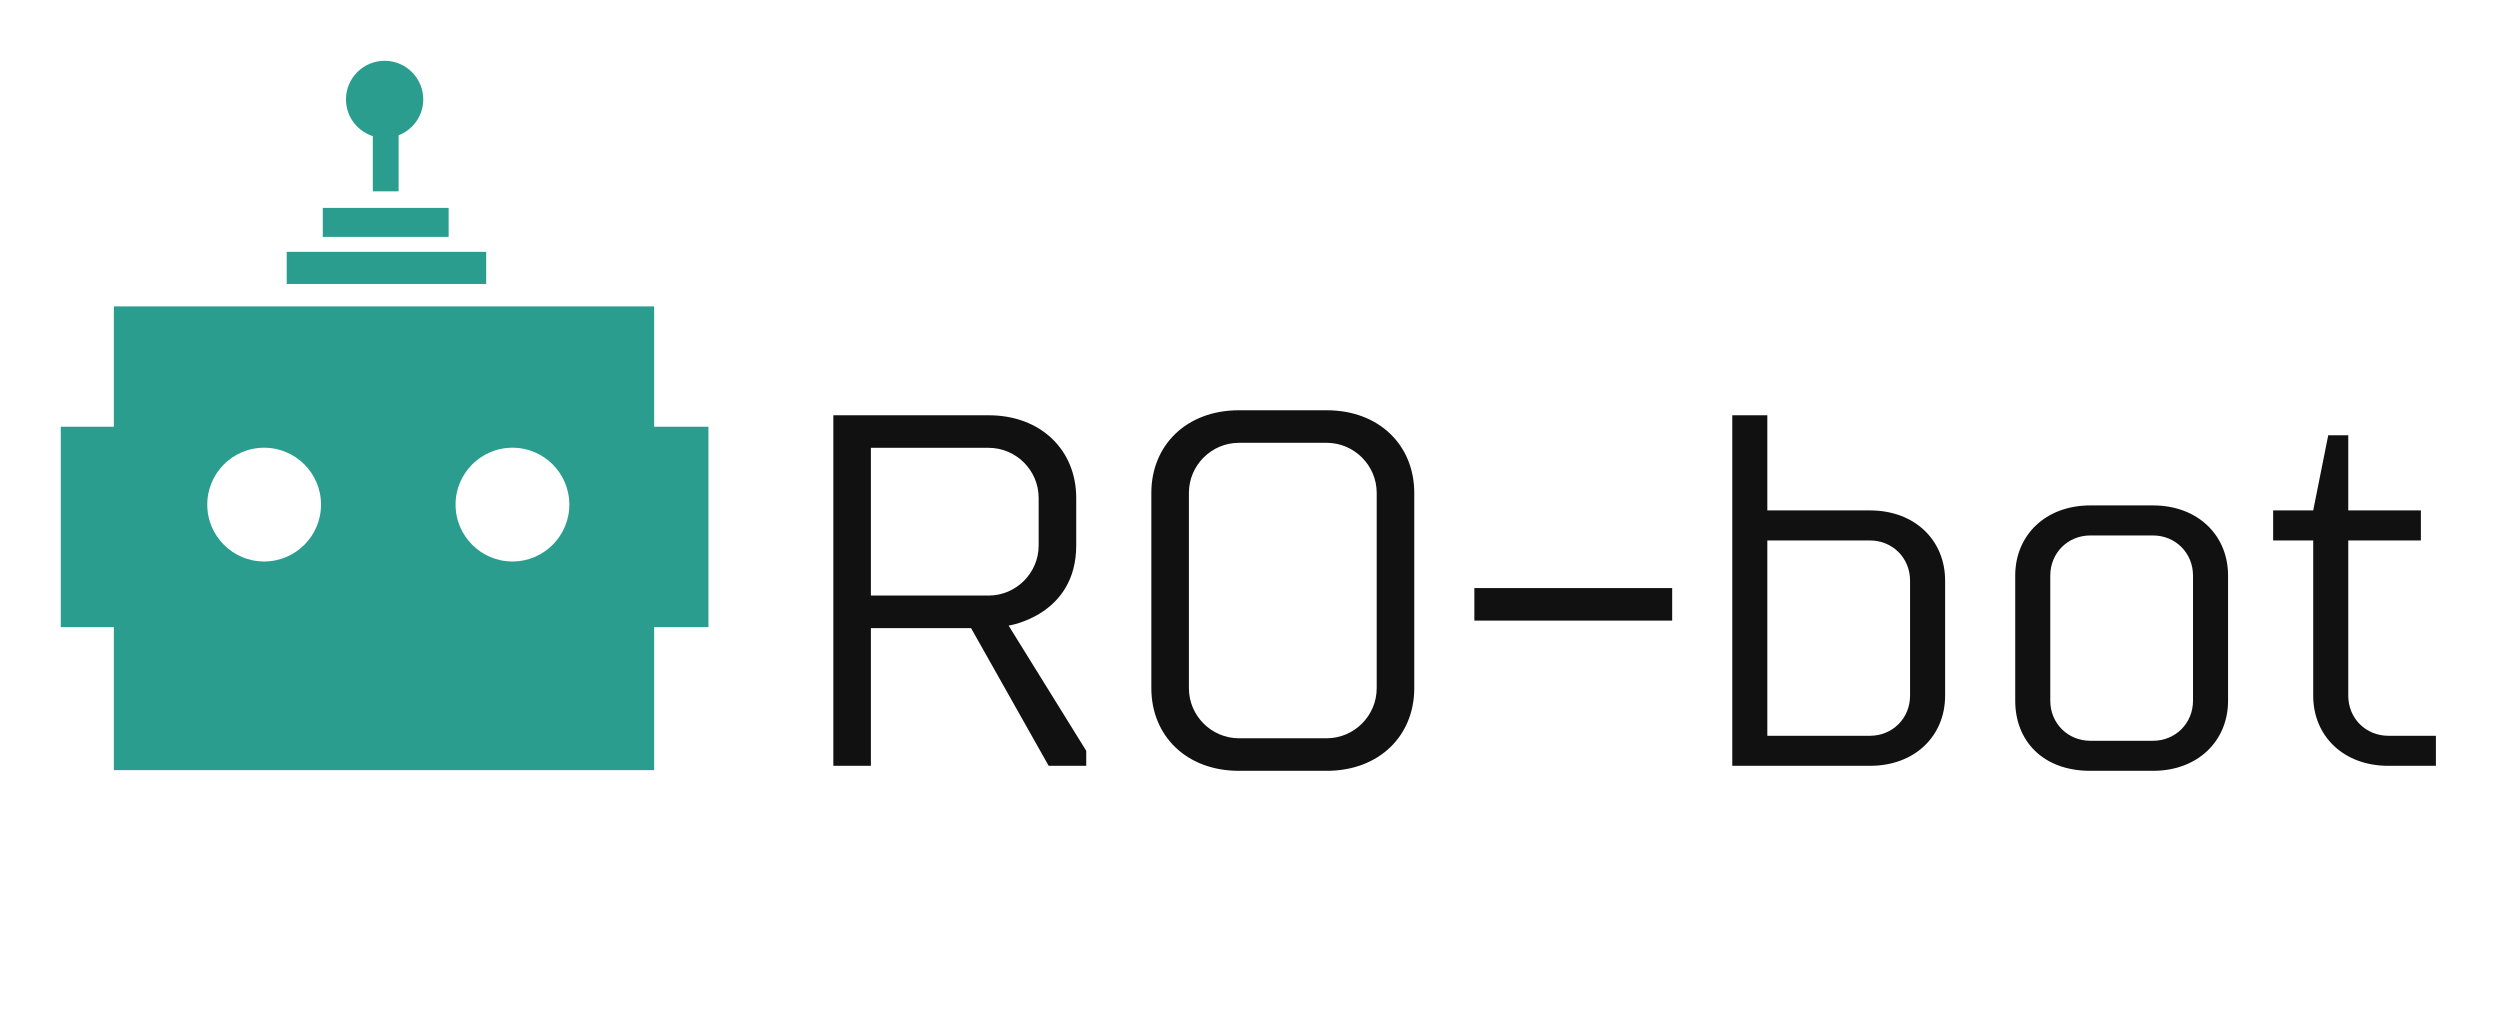
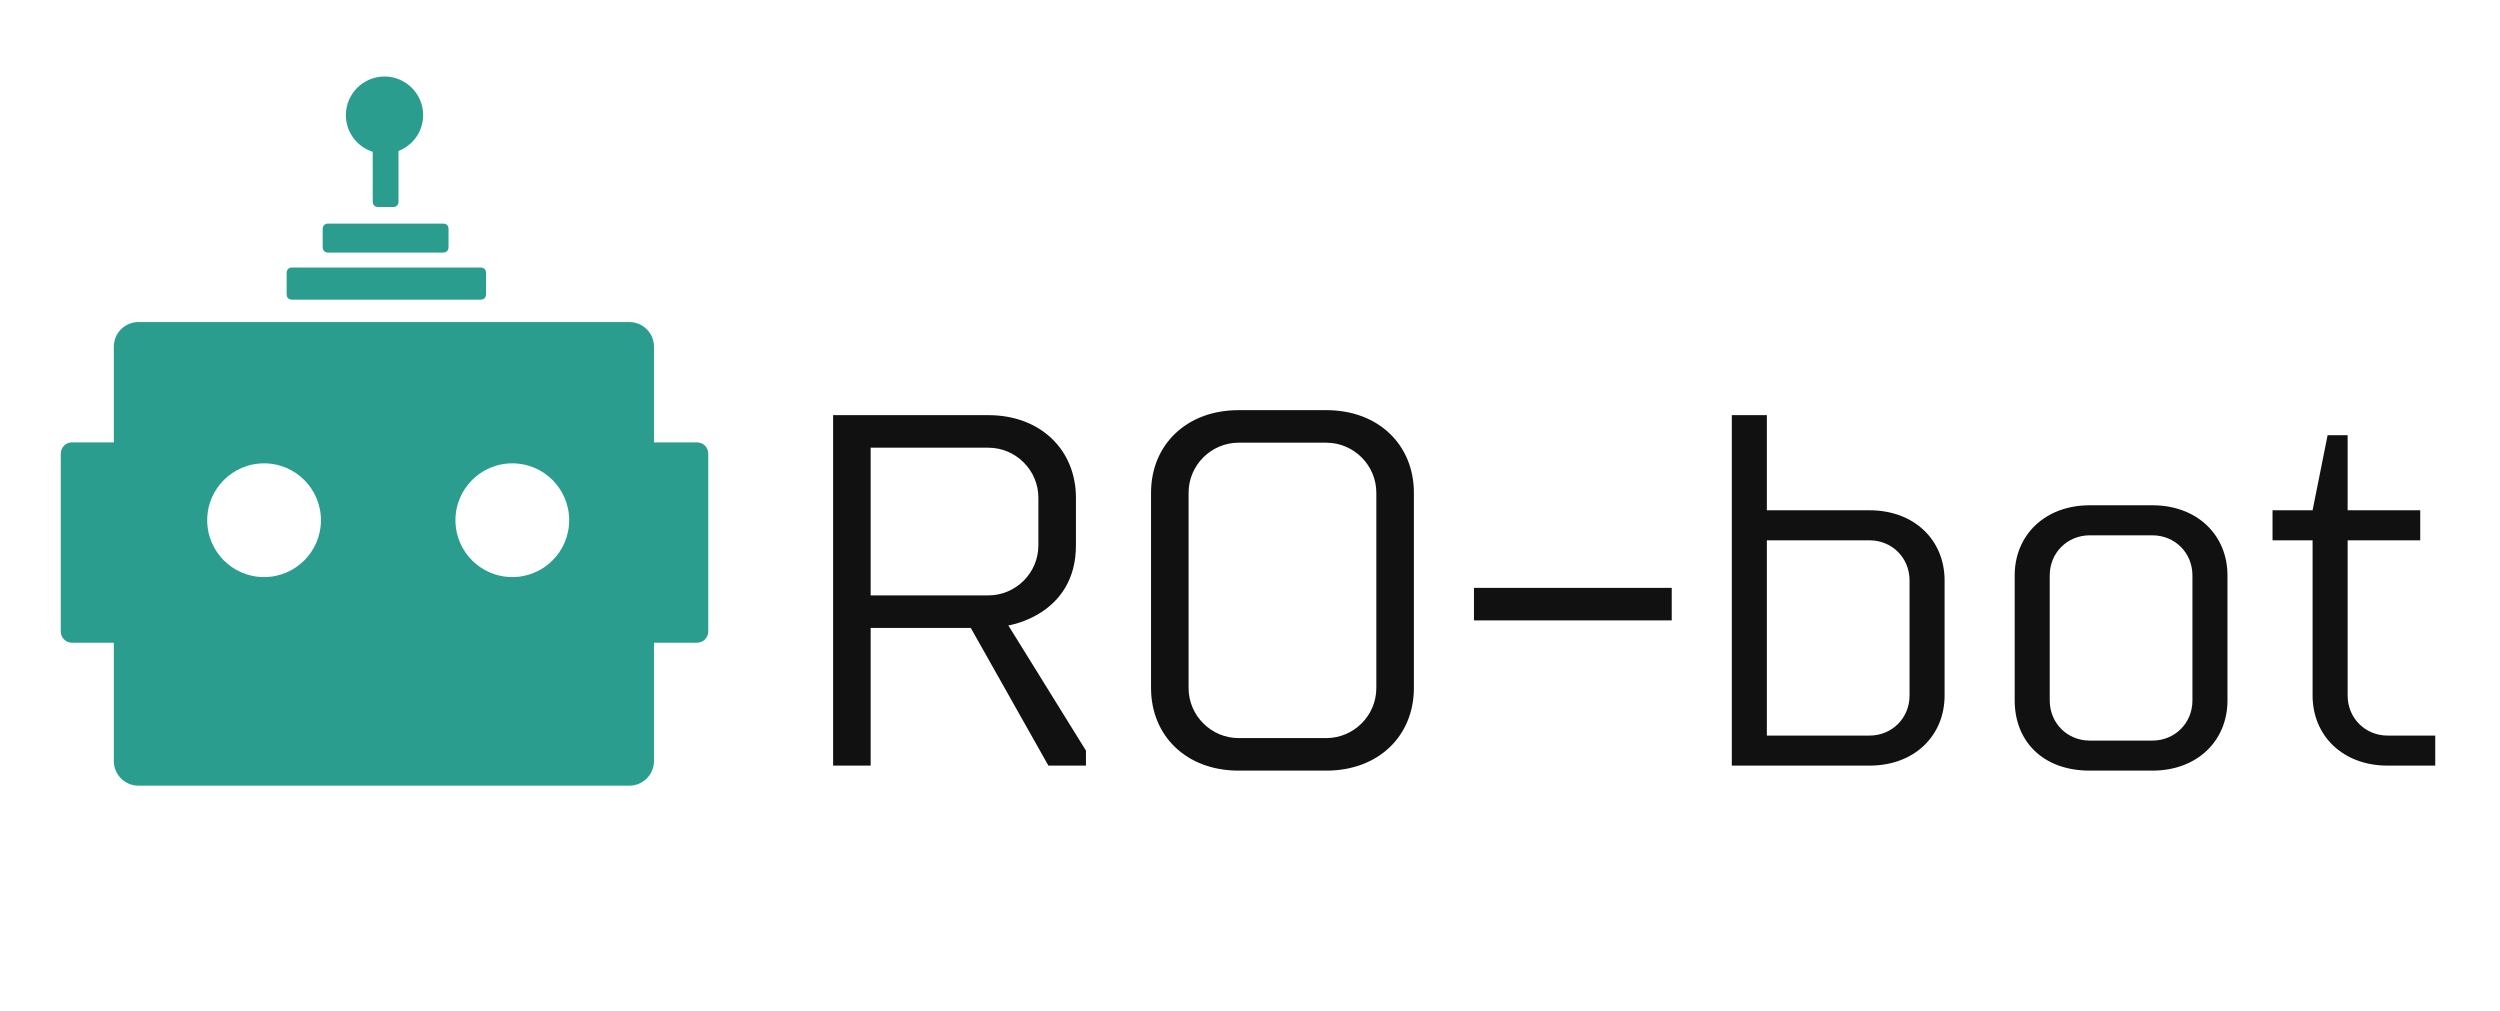
- <svg xmlns="http://www.w3.org/2000/svg" version="1.1" width="3162.162" height="1278.305" viewBox="0 -218.919 3162.162 1278.305">
-   <g transform="scale(8.108108) translate(10, 10)">
-     <defs id="SvgjsDefs1845" />
-     <g id="SvgjsG1846" featureKey="xJRin6-0" transform="matrix(1.230709,0,0,1.230709,-11.53543,-32.16159)" fill="#2a9d8f">
-       <path stroke="#2a9d8f" stroke-width="0.84" stroke-miterlimit="10" d="M90.627,50.581h-6.881V35.326H16.098v15.255H9.373v24.562  h6.725v18.125h67.648V75.143h6.881V50.581z M34.729,67.66c-4.214,0-7.629-3.417-7.629-7.63c0-4.214,3.416-7.63,7.629-7.63  s7.629,3.416,7.629,7.63C42.358,64.243,38.943,67.66,34.729,67.66z M66.205,67.66c-4.213,0-7.631-3.417-7.631-7.63  c0-4.214,3.418-7.63,7.631-7.63s7.629,3.416,7.629,7.63C73.834,64.243,70.418,67.66,66.205,67.66z" />
-       <rect x="38.011" y="28.412" stroke="#2a9d8f" stroke-width="0.84" stroke-miterlimit="10" width="24.444" height="3.232" />
-       <rect x="42.581" y="22.841" stroke="#2a9d8f" stroke-width="0.84" stroke-miterlimit="10" width="15.116" height="2.835" />
-       <path stroke="#2a9d8f" stroke-width="0.84" stroke-miterlimit="10" d="M54.479,8.673c0-2.474-2.004-4.479-4.478-4.479  c-2.473,0-4.479,2.005-4.479,4.479c0,2.1,1.452,3.849,3.403,4.333v6.896h2.43v-6.981C53.16,12.345,54.479,10.671,54.479,8.673z" />
-     </g>
-     <g id="SvgjsG1847" featureKey="tgvQcv-0" transform="matrix(3.90625,0,0,3.90625,112.1875,4.34375)" fill="#111111">
-       <path d="M3.5 20 l-1.5 0 l0 -14 l6.2 0 c2.1 0 3.5 1.4 3.5 3.3 l0 1.9 c0 2.8 -2.7 3.2 -2.7 3.2 l3.1 5 l0 0.6 l-1.5 0 l-3.1 -5.5 l-4 0 l0 5.5 z M8.2 7.3 l-4.7 0 l0 5.9 l4.7 0 c1.1 0 2 -0.9 2 -2 l0 -1.9 c0 -1.1 -0.9 -2 -2 -2 z M14.7 16.9 l0 -7.8 c0 -1.9 1.4 -3.3 3.5 -3.3 l3.5 0 c2.1 0 3.5 1.4 3.5 3.3 l0 7.8 c0 1.9 -1.4 3.3 -3.5 3.3 l-3.5 0 c-2.1 0 -3.5 -1.4 -3.5 -3.3 z M23.7 16.9 l0 -7.8 c0 -1.1 -0.9 -2 -2 -2 l-3.5 0 c-1.1 0 -2 0.9 -2 2 l0 7.8 c0 1.1 0.9 2 2 2 l3.5 0 c1.1 0 2 -0.9 2 -2 z M35.5 12.9 l0 1.3 l-7.9 0 l0 -1.3 l7.9 0 z M39.3 6 l0 3.8 l4.1 0 c1.8 0 3 1.2 3 2.8 l0 4.6 c0 1.6 -1.2 2.8 -3 2.8 l-5.5 0 l0 -14 l1.4 0 z M43.4 11 l-4.1 0 l0 7.8 l4.1 0 c0.9 0 1.6 -0.7 1.6 -1.6 l0 -4.6 c0 -0.9 -0.7 -1.6 -1.6 -1.6 z M50.6 12.4 l0 5 c0 0.9 0.7 1.6 1.6 1.6 l2.5 0 c0.9 0 1.6 -0.7 1.6 -1.6 l0 -5 c0 -0.9 -0.7 -1.6 -1.6 -1.6 l-2.5 0 c-0.9 0 -1.6 0.7 -1.6 1.6 z M49.2 17.4 l0 -5 c0 -1.6 1.2 -2.8 3 -2.8 l2.5 0 c1.8 0 3 1.2 3 2.8 l0 5 c0 1.6 -1.2 2.8 -3 2.8 l-2.5 0 c-1.9 0 -3 -1.2 -3 -2.8 z M59.5 11 l0 -1.2 l1.6 0 l0.6 -3 l0.8 0 l0 3 l2.9 0 l0 1.2 l-2.9 0 l0 6.2 c0 0.9 0.7 1.6 1.6 1.6 l1.9 0 l0 1.2 l-1.9 0 c-1.8 0 -3 -1.2 -3 -2.8 l0 -6.2 l-1.6 0 z" />
-     </g>
-   </g>
+ <svg xmlns="http://www.w3.org/2000/svg" width="3163" height="1279" viewBox="0 0 3163 1279" fill="none">
+   <path d="M891.892 573.883C891.892 568.36 887.415 563.883 881.892 563.883H823.228V438.657C823.228 423.746 811.14 411.657 796.228 411.657H175.188C160.276 411.657 148.188 423.746 148.188 438.657V563.883H91.081C85.558 563.883 81.081 568.36 81.081 573.883V798.98C81.081 804.503 85.558 808.98 91.081 808.98H148.188V962.844C148.188 977.756 160.276 989.844 175.188 989.844H796.228C811.14 989.844 823.228 977.756 823.228 962.844V808.98H881.892C887.415 808.98 891.892 804.503 891.892 798.98V573.883ZM334.101 734.309C292.051 734.309 257.974 700.212 257.974 658.171C257.974 616.121 292.061 582.034 334.101 582.034C376.142 582.034 410.229 616.121 410.229 658.171C410.229 700.212 376.152 734.309 334.101 734.309ZM648.192 734.309C606.151 734.309 572.044 700.212 572.044 658.171C572.044 616.121 606.151 582.034 648.192 582.034C690.232 582.034 724.319 616.121 724.319 658.171C724.319 700.212 690.232 734.309 648.192 734.309Z" fill="#2A9D8F" stroke="#2A9D8F" stroke-width="8.379" stroke-miterlimit="10" />
+   <path d="M608.771 342.665H368.852C367.747 342.665 366.852 343.56 366.852 344.665V372.916C366.852 374.02 367.747 374.916 368.852 374.916H608.771C609.876 374.916 610.771 374.02 610.771 372.916V344.665C610.771 343.56 609.876 342.665 608.771 342.665Z" fill="#2A9D8F" stroke="#2A9D8F" stroke-width="8.379" stroke-miterlimit="10" />
+   <path d="M561.293 287.073H414.455C413.35 287.073 412.455 287.969 412.455 289.073V313.363C412.455 314.467 413.35 315.363 414.455 315.363H561.293C562.397 315.363 563.293 314.467 563.293 313.363V289.073C563.293 287.969 562.397 287.073 561.293 287.073Z" fill="#2A9D8F" stroke="#2A9D8F" stroke-width="8.379" stroke-miterlimit="10" />
+   <path d="M531.181 145.695C531.181 121.007 511.184 101 486.496 101C461.819 101 441.802 121.007 441.802 145.695C441.802 166.65 456.291 184.103 475.759 188.932V255.746C475.759 256.85 476.655 257.746 477.759 257.746H498.008C499.112 257.746 500.008 256.85 500.008 255.746V188.084C518.019 182.337 531.181 165.632 531.181 145.695Z" fill="#2A9D8F" stroke="#2A9D8F" stroke-width="8.379" stroke-miterlimit="10" />
+   <path d="M1101.56 968.666H1054.05V525.253H1250.42C1316.93 525.253 1361.28 569.595 1361.28 629.772V689.949C1361.28 778.632 1275.76 791.301 1275.76 791.301L1373.94 949.662V968.666H1326.44L1228.25 794.468H1101.56V968.666ZM1250.42 566.427H1101.56V753.294H1250.42C1285.26 753.294 1313.77 724.789 1313.77 689.949V629.772C1313.77 594.932 1285.26 566.427 1250.42 566.427ZM1456.29 870.481V623.438C1456.29 563.26 1500.63 518.919 1567.15 518.919H1678C1744.51 518.919 1788.85 563.26 1788.85 623.438V870.481C1788.85 930.659 1744.51 975 1678 975H1567.15C1500.63 975 1456.29 930.659 1456.29 870.481ZM1741.34 870.481V623.438C1741.34 588.598 1712.84 560.093 1678 560.093H1567.15C1532.31 560.093 1503.8 588.598 1503.8 623.438V870.481C1503.8 905.321 1532.31 933.826 1567.15 933.826H1678C1712.84 933.826 1741.34 905.321 1741.34 870.481ZM2115.08 743.792V784.966H1864.87V743.792H2115.08ZM2235.43 525.253V645.608H2365.29C2422.3 645.608 2460.3 683.615 2460.3 734.291V879.983C2460.3 930.659 2422.3 968.666 2365.29 968.666H2191.09V525.253H2235.43ZM2365.29 683.615H2235.43V930.659H2365.29C2393.79 930.659 2415.96 908.488 2415.96 879.983V734.291C2415.96 705.786 2393.79 683.615 2365.29 683.615ZM2593.33 727.956V886.318C2593.33 914.823 2615.5 936.993 2644 936.993H2723.18C2751.69 936.993 2773.86 914.823 2773.86 886.318V727.956C2773.86 699.451 2751.69 677.28 2723.18 677.28H2644C2615.5 677.28 2593.33 699.451 2593.33 727.956ZM2548.99 886.318V727.956C2548.99 677.28 2586.99 639.274 2644 639.274H2723.18C2780.19 639.274 2818.2 677.28 2818.2 727.956V886.318C2818.2 936.993 2780.19 975 2723.18 975H2644C2583.83 975 2548.99 936.993 2548.99 886.318ZM2875.21 683.615V645.608H2925.89L2944.89 550.591H2970.23V645.608H3062.08V683.615H2970.23V879.983C2970.23 908.488 2992.4 930.659 3020.9 930.659H3081.08V968.666H3020.9C2963.89 968.666 2925.89 930.659 2925.89 879.983V683.615H2875.21Z" fill="#111111" />
</svg>
